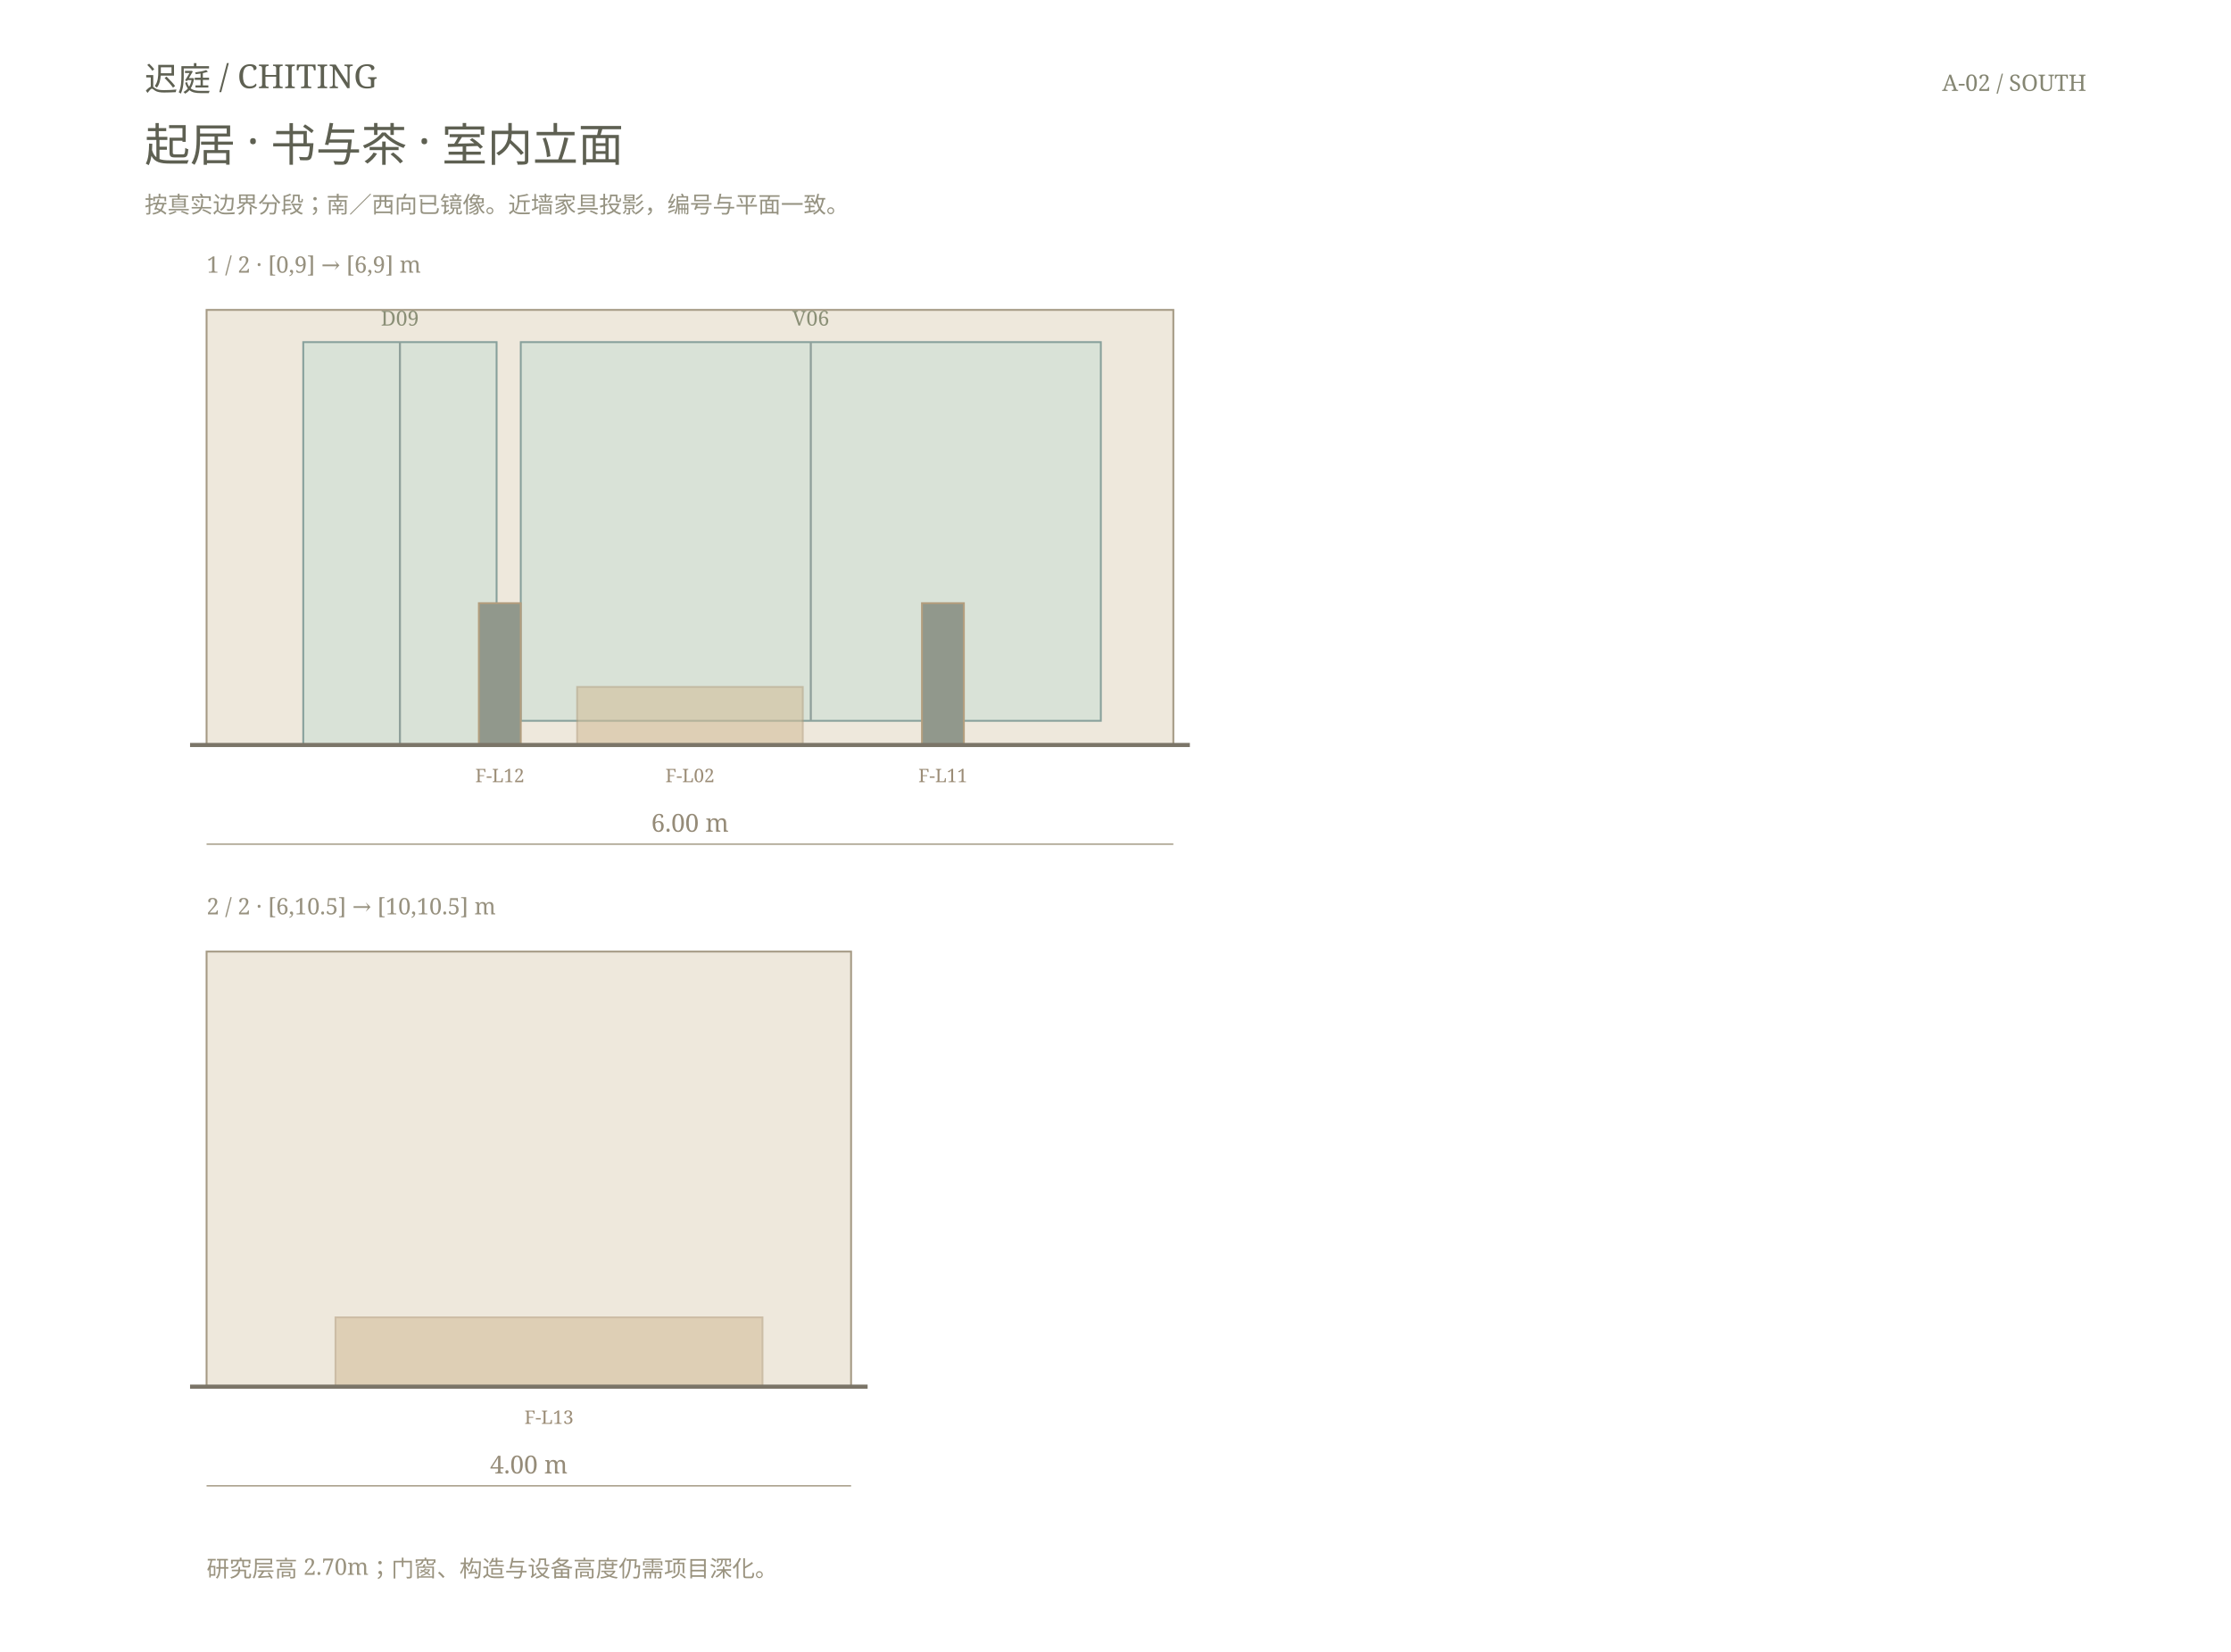
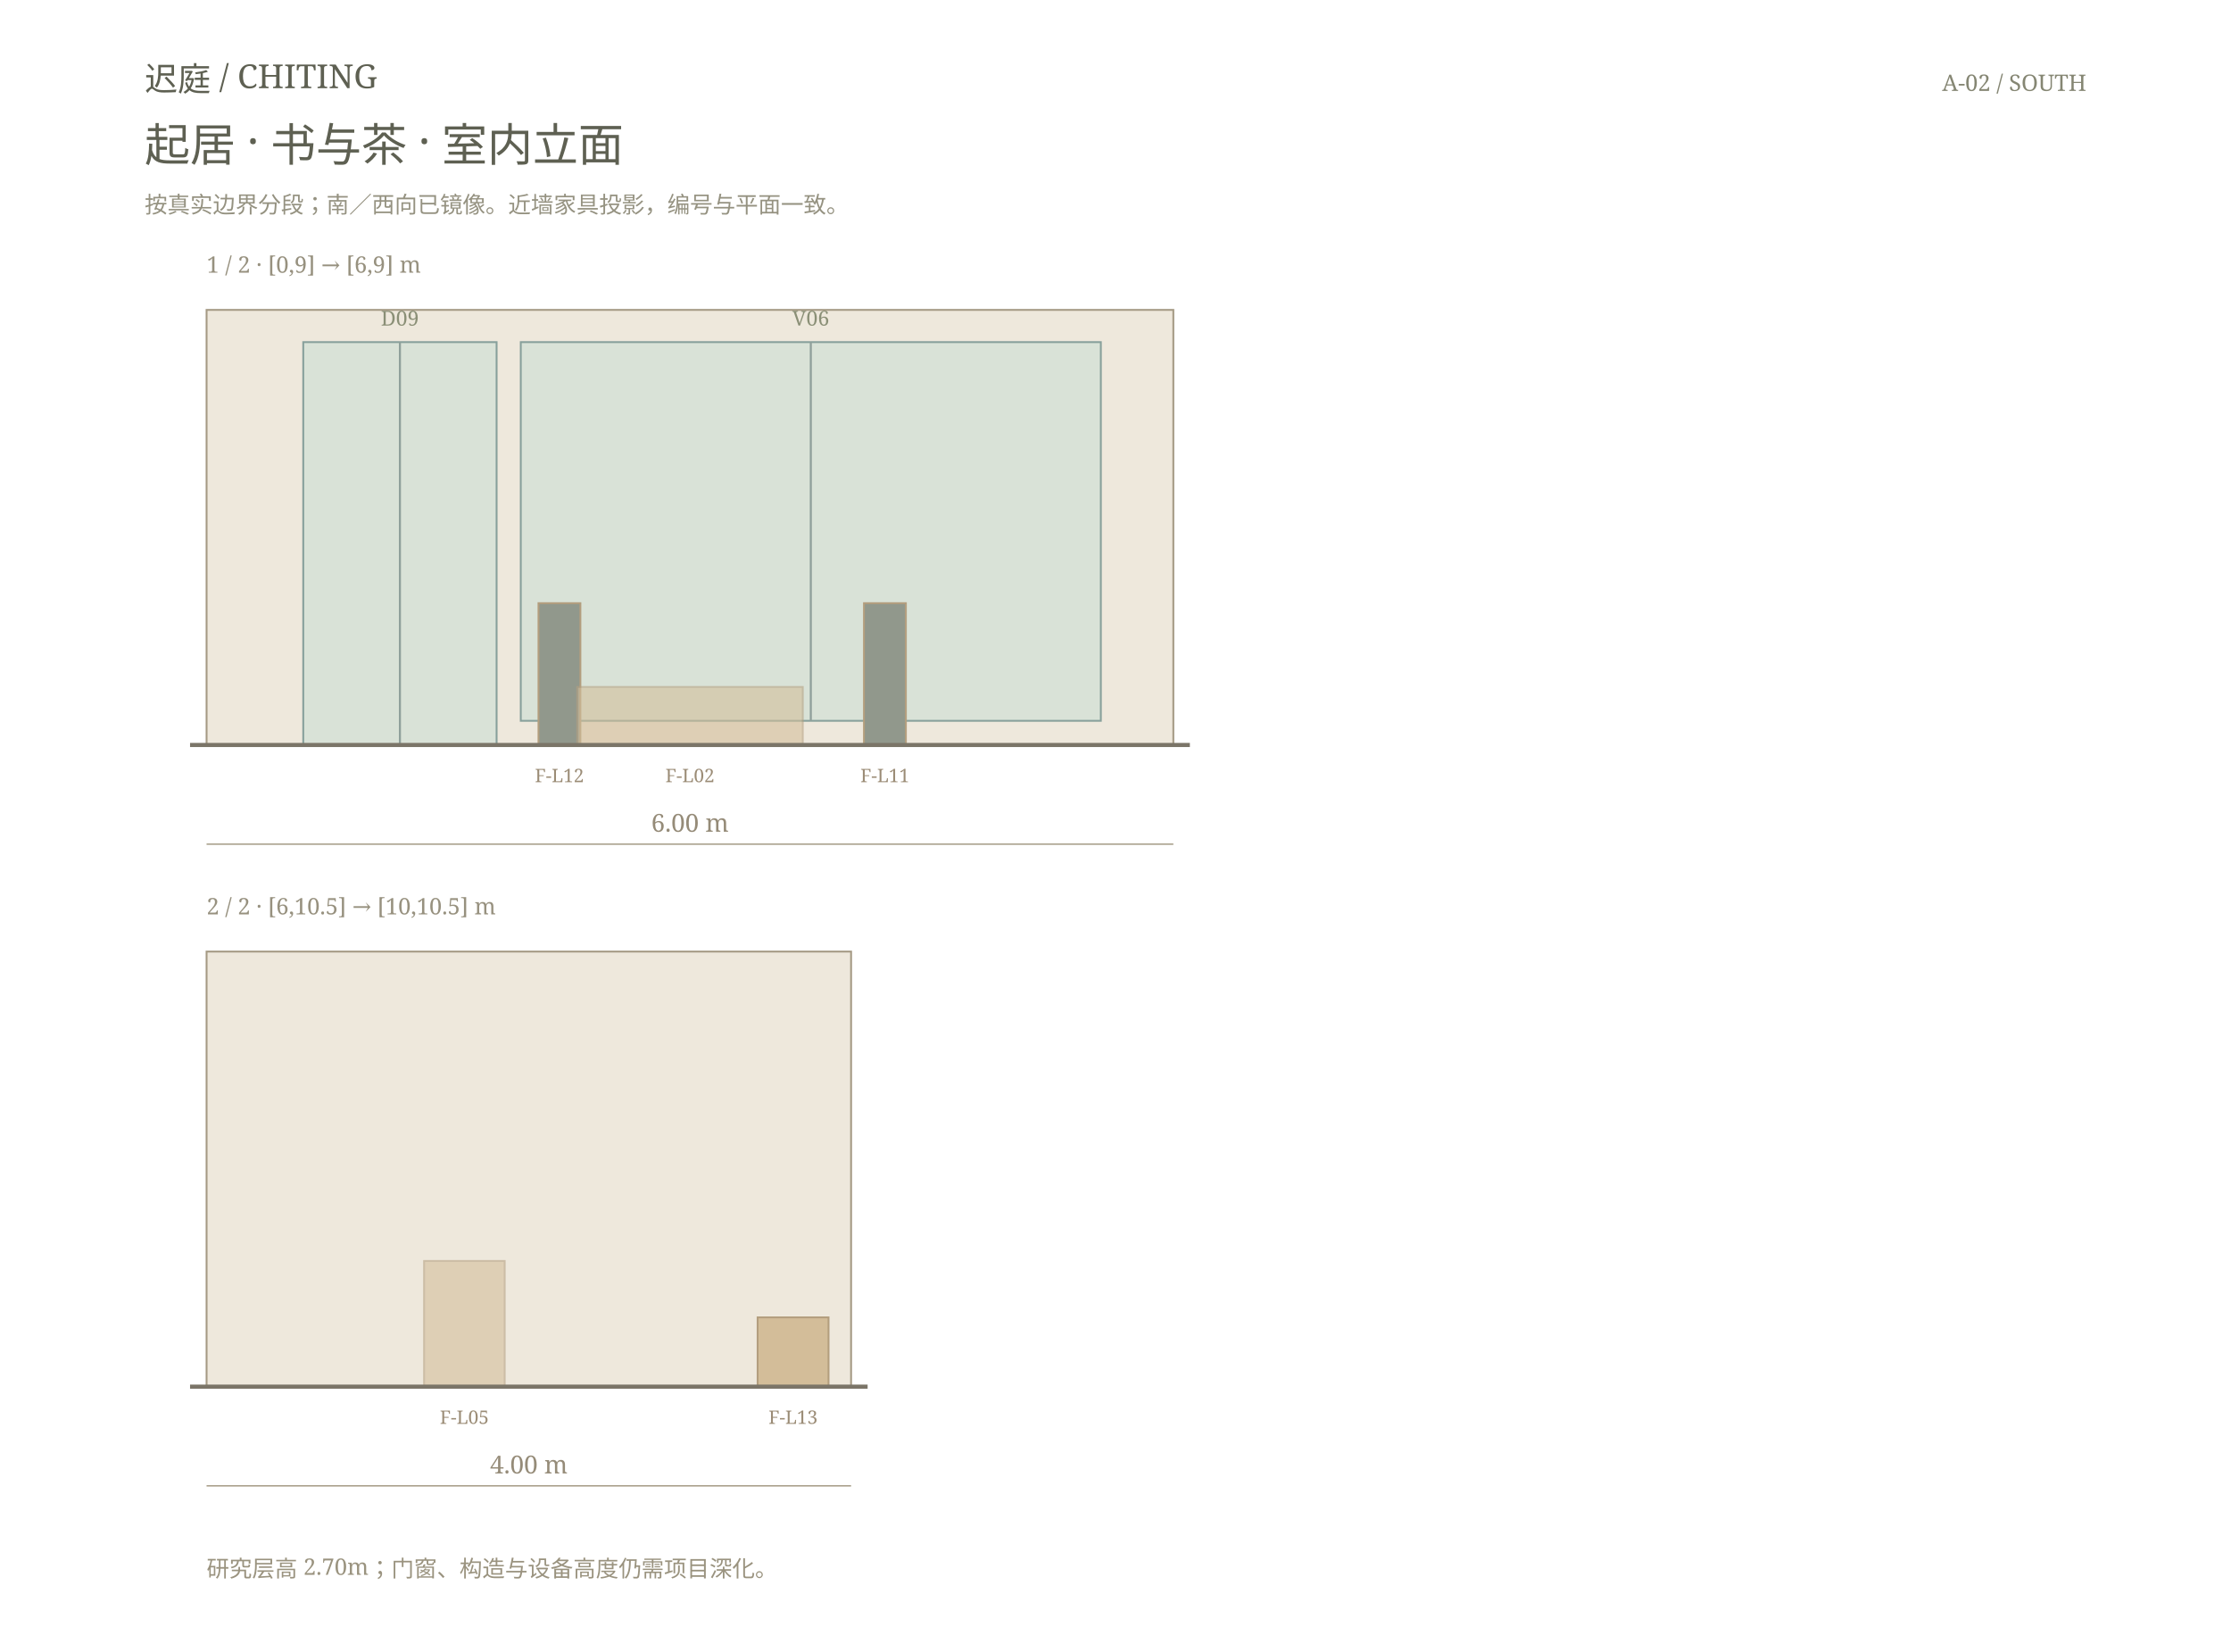
<svg xmlns="http://www.w3.org/2000/svg" viewBox="0 0 1080 799.2" role="img" aria-label="迟庭 · living south elevation" style="display:block;width:100%;height:auto;background:#f8f5ee;font-family:Georgia,'Songti SC','Noto Serif SC',serif">
  <defs>
    <marker id="route-arrow" viewBox="0 0 10 10" refX="8" refY="5" markerWidth="5" markerHeight="5" orient="auto-start-reverse">
      <path d="M0 1L9 5L0 9" fill="none" stroke="context-stroke" stroke-width="1.6" />
    </marker>
  </defs>
  <text x="70" y="44" font-size="16" fill="#5e6052">迟庭  /  CHITING</text>
  <text x="1010" y="44" font-size="11" fill="#858673" text-anchor="end">A-02 / SOUTH</text>
  <text x="70" y="78" font-size="22" fill="#5e6052">起居 · 书与茶 · 室内立面</text>
  <text x="70" y="103" font-size="11" fill="#959281">按真实边界分段；南／西向已镜像。近墙家具投影，编号与平面一致。</text>
  <text x="100" y="132" font-size="11" fill="#97917f">1 / 2  ·  [0,9] → [6,9] m</text>
  <rect x="100" y="150" width="468" height="210.6" fill="#eee8dc" stroke="#a59a84" stroke-width=".9" />
  <rect x="146.8" y="165.6" width="93.6" height="195" fill="#d9e2d7" stroke="#87a09b" stroke-width=".9" />
  <text x="193.6" y="157.6" font-size="10" fill="#8a8f76" text-anchor="middle">D09</text>
  <line x1="193.6" y1="165.6" x2="193.6" y2="360.6" stroke="#8fa09b" stroke-width="1" />
  <rect x="252.1" y="165.6" width="280.8" height="183.3" fill="#d9e2d7" stroke="#87a09b" stroke-width=".9" />
  <text x="392.5" y="157.6" font-size="10" fill="#8a8f76" text-anchor="middle">V06</text>
  <line x1="392.5" y1="165.6" x2="392.5" y2="348.9" stroke="#8fa09b" stroke-width="1" />
-   <rect x="446.32" y="291.96" width="20.28" height="68.64" fill="#91988c" stroke="#b39e7e" stroke-width=".9" />
-   <text x="456.46" y="378.6" font-size="9" fill="#9b8c76" text-anchor="middle">F-L11</text>
-   <rect x="231.82" y="291.96" width="20.28" height="68.64" fill="#91988c" stroke="#b39e7e" stroke-width=".9" />
-   <text x="241.96" y="378.6" font-size="9" fill="#9b8c76" text-anchor="middle">F-L12</text>
+   <rect x="418.24" y="291.96" width="20.28" height="68.64" fill="#91988c" stroke="#b39e7e" stroke-width=".9" />
+   <text x="428.38" y="378.6" font-size="9" fill="#9b8c76" text-anchor="middle">F-L11</text>
+   <rect x="260.68" y="291.96" width="20.28" height="68.64" fill="#91988c" stroke="#b39e7e" stroke-width=".9" />
+   <text x="270.82" y="378.6" font-size="9" fill="#9b8c76" text-anchor="middle">F-L12</text>
  <rect x="279.4" y="332.52" width="109.2" height="28.08" fill="#d3bd99" stroke="#b39e7e" stroke-width=".9" opacity=".58" />
  <text x="334" y="378.6" font-size="9" fill="#9b8c76" text-anchor="middle">F-L02</text>
  <line x1="92" y1="360.6" x2="576" y2="360.6" stroke="#7b7568" stroke-width="2" />
  <line x1="100" y1="408.6" x2="568" y2="408.6" stroke="#aaa18d" stroke-width="0.7" />
  <text x="334" y="402.6" font-size="12" fill="#958b78" text-anchor="middle">6.00 m</text>
  <text x="100" y="442.6" font-size="11" fill="#97917f">2 / 2  ·  [6,10.5] → [10,10.5] m</text>
  <rect x="100" y="460.6" width="312" height="210.6" fill="#eee8dc" stroke="#a59a84" stroke-width=".9" />
-   <rect x="162.4" y="637.66" width="206.7" height="33.54" fill="#d3bd99" stroke="#b39e7e" stroke-width=".9" opacity=".58" />
-   <text x="265.75" y="689.2" font-size="9" fill="#9b8c76" text-anchor="middle">F-L13</text>
+   <rect x="366.76" y="637.66" width="34.32" height="33.54" fill="#d3bd99" stroke="#b39e7e" stroke-width=".9" />
+   <text x="383.92" y="689.2" font-size="9" fill="#9b8c76" text-anchor="middle">F-L13</text>
+   <rect x="205.3" y="610.36" width="39" height="60.84" fill="#d3bd99" stroke="#b39e7e" stroke-width=".9" opacity=".58" />
+   <text x="224.8" y="689.2" font-size="9" fill="#9b8c76" text-anchor="middle">F-L05</text>
  <line x1="92" y1="671.2" x2="420" y2="671.2" stroke="#7b7568" stroke-width="2" />
  <line x1="100" y1="719.2" x2="412" y2="719.2" stroke="#aaa18d" stroke-width="0.7" />
  <text x="256" y="713.2" font-size="12" fill="#958b78" text-anchor="middle">4.00 m</text>
  <text x="100" y="763.2" font-size="11" fill="#9a937f">研究层高 2.70m；门窗、构造与设备高度仍需项目深化。</text>
</svg>
